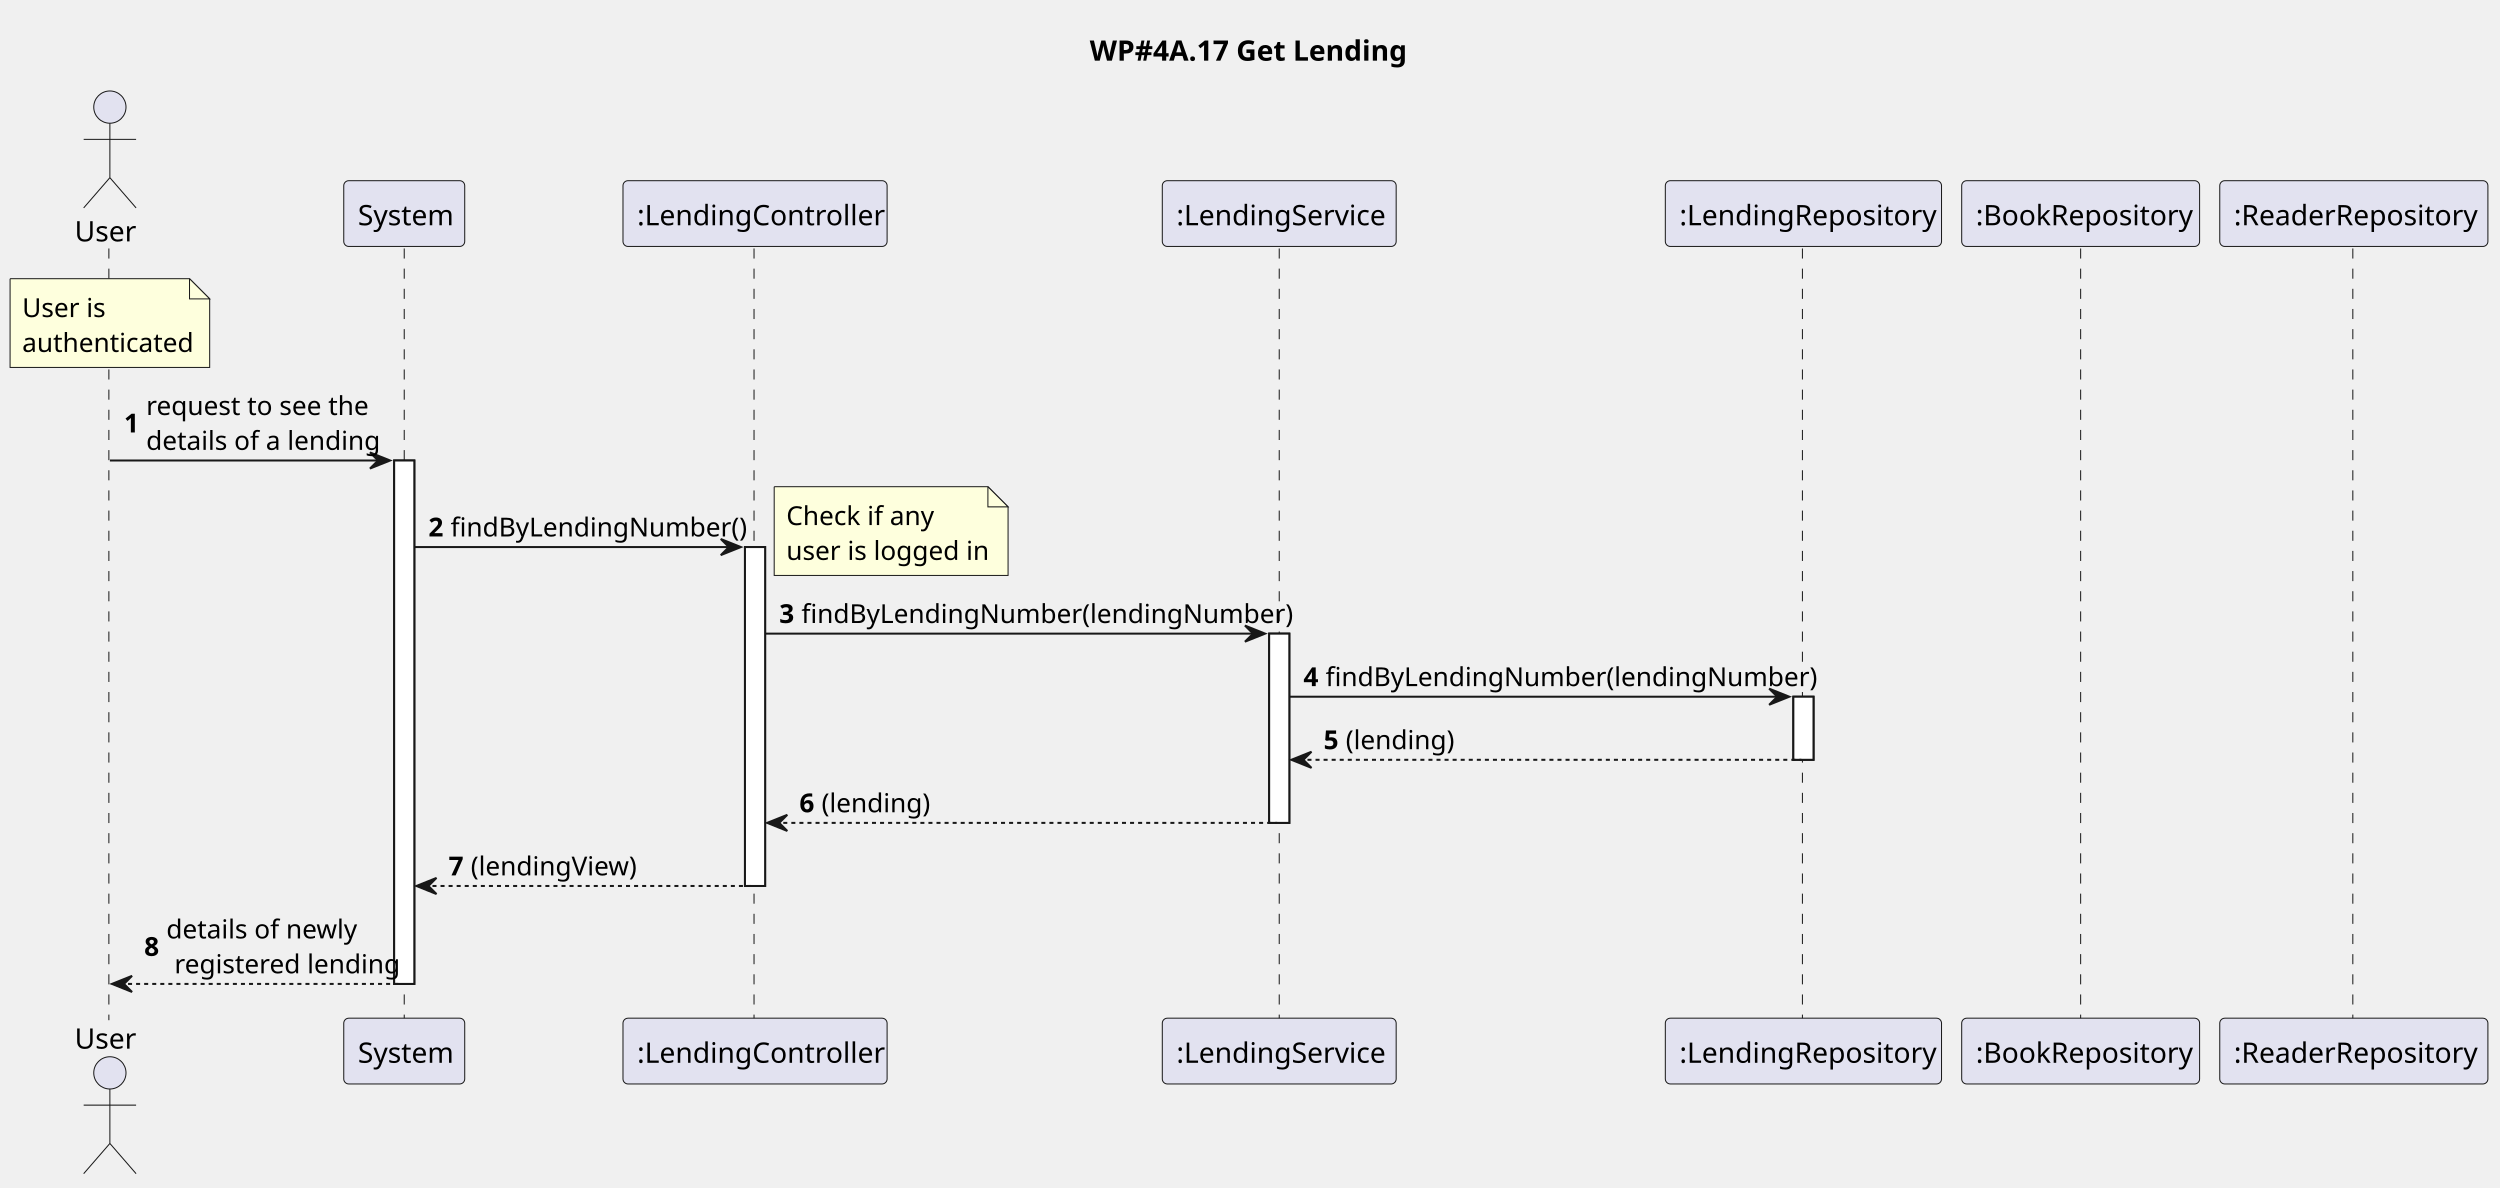
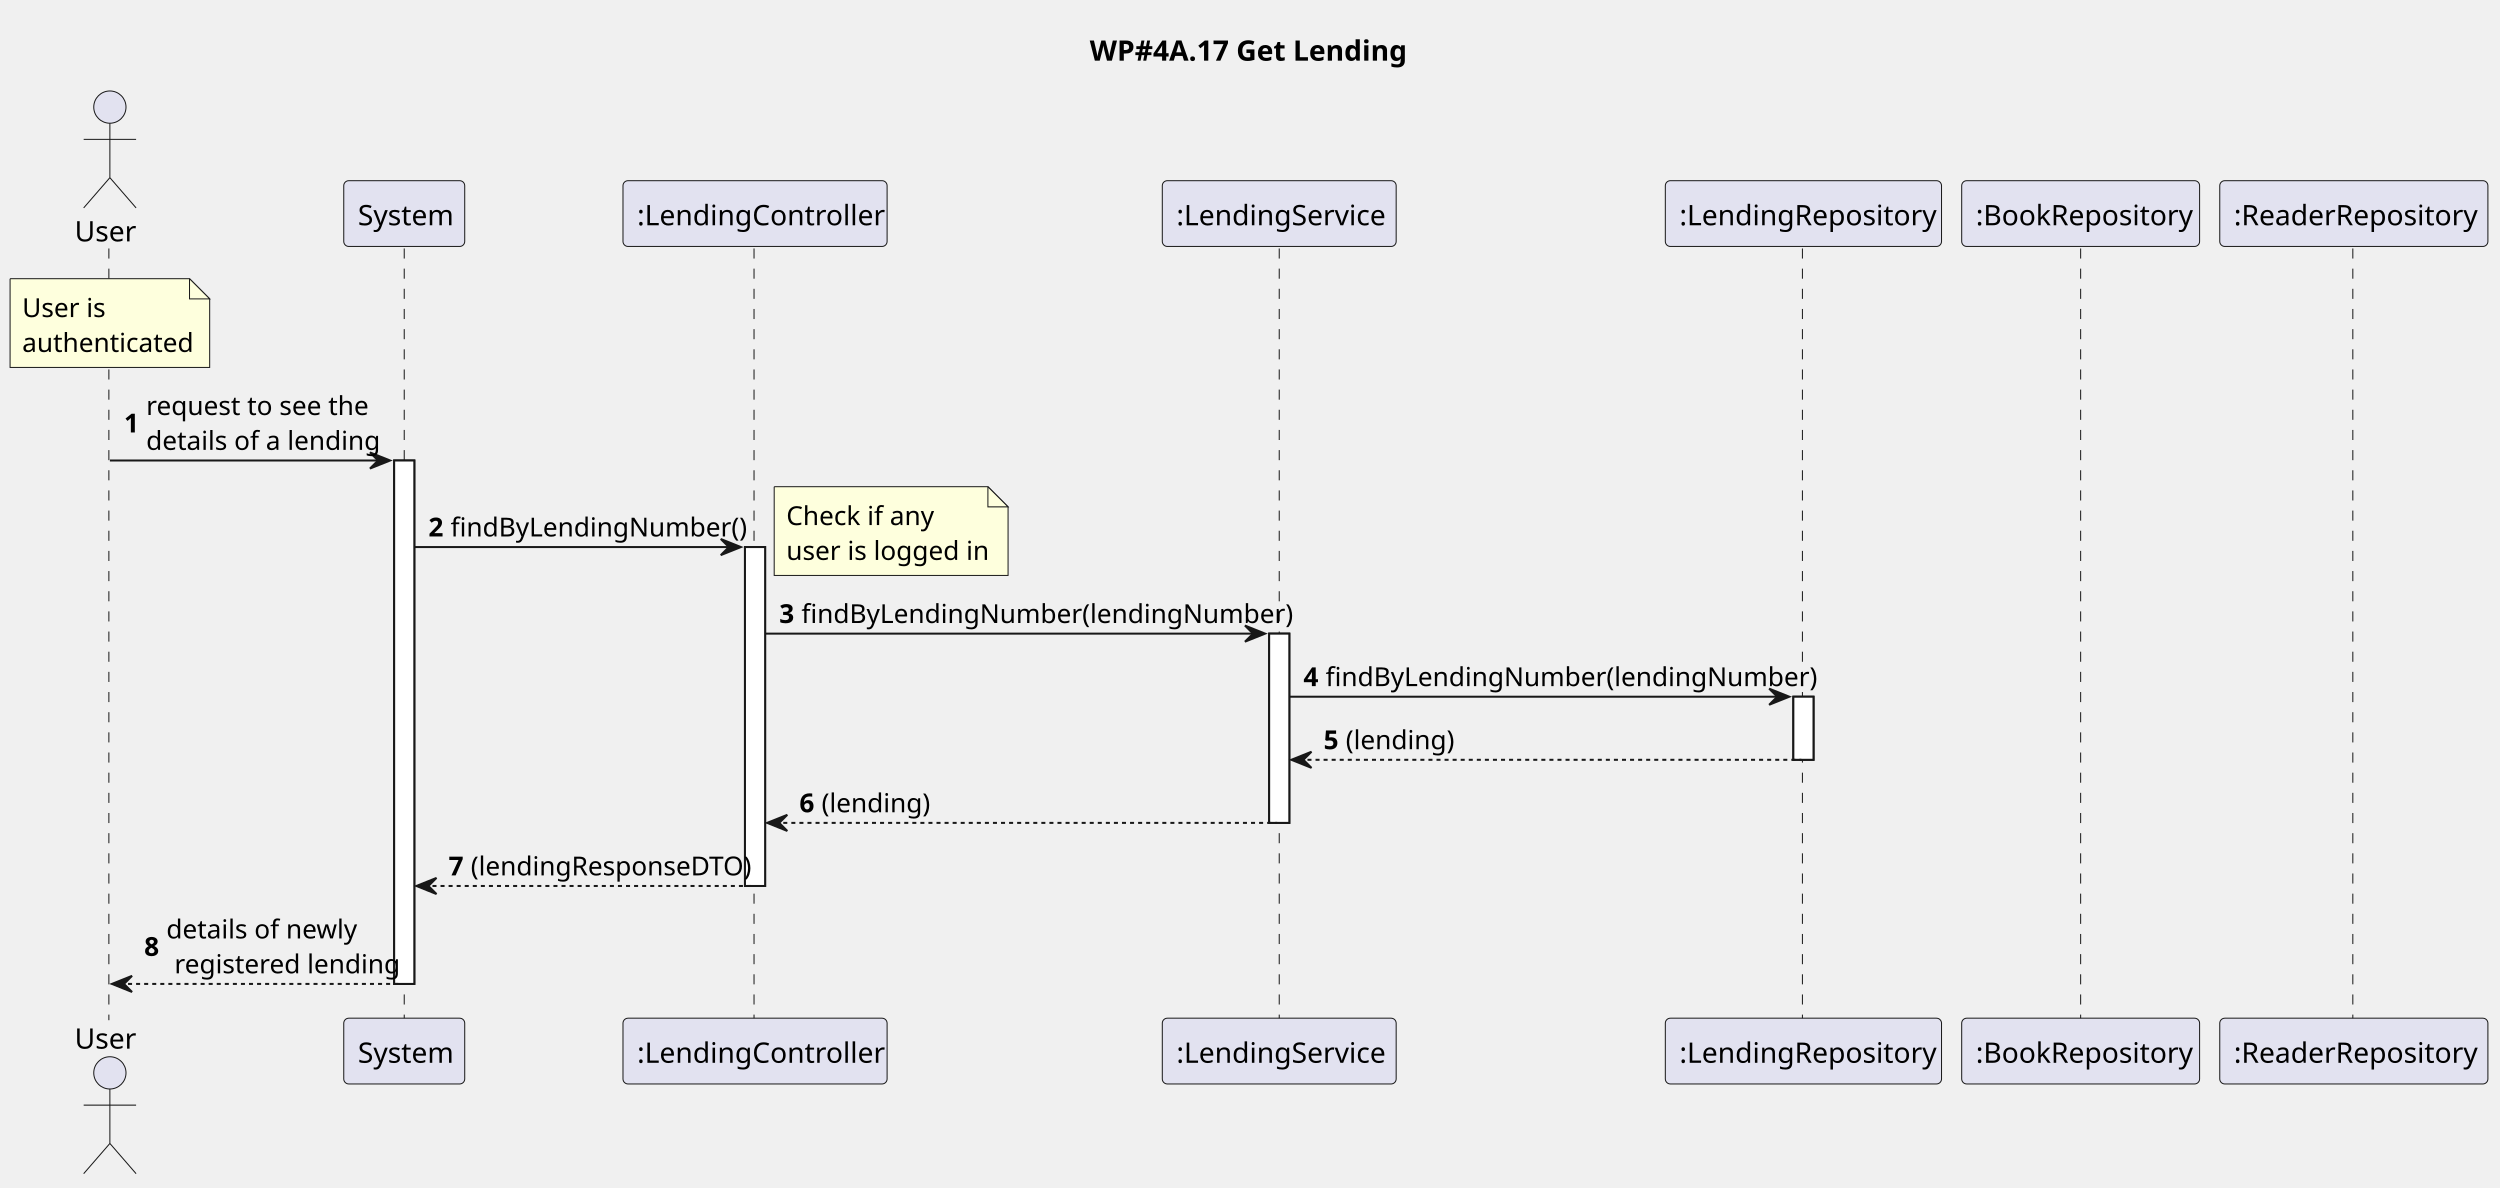
<svg xmlns="http://www.w3.org/2000/svg" contentStyleType="text/css" height="589px" preserveAspectRatio="none" style="width:1240px;height:589px;background:#FFFFFF;" version="1.1" viewBox="0 0 1240 589" width="1240px" zoomAndPan="magnify">
  <defs />
  <g>
    <text fill="#000000" font-family="sans-serif" font-size="14" font-weight="bold" lengthAdjust="spacing" textLength="157" x="540.5" y="30.107">WP#4A.17 Get Lending</text>
    <rect fill="#FFFFFF" height="259.619" style="stroke:#181818;stroke-width:1.0;" width="10" x="195.5" y="228.406" />
    <rect fill="#FFFFFF" height="168.101" style="stroke:#181818;stroke-width:1.0;" width="10" x="369.5" y="271.343" />
    <rect fill="#FFFFFF" height="93.873" style="stroke:#181818;stroke-width:1.0;" width="10" x="629.5" y="314.279" />
    <rect fill="#FFFFFF" height="31.291" style="stroke:#181818;stroke-width:1.0;" width="10" x="889.5" y="345.57" />
    <line style="stroke:#181818;stroke-width:0.5;stroke-dasharray:5.0,5.0;" x1="54" x2="54" y1="123.242" y2="506.025" />
    <line style="stroke:#181818;stroke-width:0.5;stroke-dasharray:5.0,5.0;" x1="200.5" x2="200.5" y1="123.242" y2="506.025" />
    <line style="stroke:#181818;stroke-width:0.5;stroke-dasharray:5.0,5.0;" x1="374" x2="374" y1="123.242" y2="506.025" />
    <line style="stroke:#181818;stroke-width:0.5;stroke-dasharray:5.0,5.0;" x1="634.5" x2="634.5" y1="123.242" y2="506.025" />
    <line style="stroke:#181818;stroke-width:0.5;stroke-dasharray:5.0,5.0;" x1="894" x2="894" y1="123.242" y2="506.025" />
    <line style="stroke:#181818;stroke-width:0.5;stroke-dasharray:5.0,5.0;" x1="1032" x2="1032" y1="123.242" y2="506.025" />
    <line style="stroke:#181818;stroke-width:0.5;stroke-dasharray:5.0,5.0;" x1="1167" x2="1167" y1="123.242" y2="506.025" />
    <text fill="#000000" font-family="sans-serif" font-size="14" lengthAdjust="spacing" textLength="29" x="37" y="119.728">User</text>
    <ellipse cx="54.5" cy="53.121" fill="#E2E2F0" rx="8" ry="8" style="stroke:#181818;stroke-width:0.5;" />
    <path d="M54.5,61.121 L54.5,88.121 M41.5,69.121 L67.5,69.121 M54.5,88.121 L41.5,103.121 M54.5,88.121 L67.5,103.121 " fill="none" style="stroke:#181818;stroke-width:0.5;" />
    <text fill="#000000" font-family="sans-serif" font-size="14" lengthAdjust="spacing" textLength="29" x="37" y="520.133">User</text>
    <ellipse cx="54.5" cy="532.146" fill="#E2E2F0" rx="8" ry="8" style="stroke:#181818;stroke-width:0.5;" />
    <path d="M54.5,540.146 L54.5,567.146 M41.5,548.146 L67.5,548.146 M54.5,567.146 L41.5,582.146 M54.5,567.146 L67.5,582.146 " fill="none" style="stroke:#181818;stroke-width:0.5;" />
    <rect fill="#E2E2F0" height="32.621" rx="2.5" ry="2.5" style="stroke:#181818;stroke-width:0.5;" width="60" x="170.5" y="89.621" />
    <text fill="#000000" font-family="sans-serif" font-size="14" lengthAdjust="spacing" textLength="46" x="177.5" y="111.728">System</text>
    <rect fill="#E2E2F0" height="32.621" rx="2.5" ry="2.5" style="stroke:#181818;stroke-width:0.5;" width="60" x="170.5" y="505.025" />
    <text fill="#000000" font-family="sans-serif" font-size="14" lengthAdjust="spacing" textLength="46" x="177.5" y="527.133">System</text>
    <rect fill="#E2E2F0" height="32.621" rx="2.5" ry="2.5" style="stroke:#181818;stroke-width:0.5;" width="131" x="309" y="89.621" />
    <text fill="#000000" font-family="sans-serif" font-size="14" lengthAdjust="spacing" textLength="117" x="316" y="111.728">:LendingController</text>
    <rect fill="#E2E2F0" height="32.621" rx="2.5" ry="2.5" style="stroke:#181818;stroke-width:0.5;" width="131" x="309" y="505.025" />
    <text fill="#000000" font-family="sans-serif" font-size="14" lengthAdjust="spacing" textLength="117" x="316" y="527.133">:LendingController</text>
    <rect fill="#E2E2F0" height="32.621" rx="2.5" ry="2.5" style="stroke:#181818;stroke-width:0.5;" width="116" x="576.5" y="89.621" />
    <text fill="#000000" font-family="sans-serif" font-size="14" lengthAdjust="spacing" textLength="102" x="583.5" y="111.728">:LendingService</text>
    <rect fill="#E2E2F0" height="32.621" rx="2.5" ry="2.5" style="stroke:#181818;stroke-width:0.5;" width="116" x="576.5" y="505.025" />
    <text fill="#000000" font-family="sans-serif" font-size="14" lengthAdjust="spacing" textLength="102" x="583.5" y="527.133">:LendingService</text>
    <rect fill="#E2E2F0" height="32.621" rx="2.5" ry="2.5" style="stroke:#181818;stroke-width:0.5;" width="137" x="826" y="89.621" />
    <text fill="#000000" font-family="sans-serif" font-size="14" lengthAdjust="spacing" textLength="123" x="833" y="111.728">:LendingRepository</text>
    <rect fill="#E2E2F0" height="32.621" rx="2.5" ry="2.5" style="stroke:#181818;stroke-width:0.5;" width="137" x="826" y="505.025" />
    <text fill="#000000" font-family="sans-serif" font-size="14" lengthAdjust="spacing" textLength="123" x="833" y="527.133">:LendingRepository</text>
    <rect fill="#E2E2F0" height="32.621" rx="2.5" ry="2.5" style="stroke:#181818;stroke-width:0.5;" width="118" x="973" y="89.621" />
    <text fill="#000000" font-family="sans-serif" font-size="14" lengthAdjust="spacing" textLength="104" x="980" y="111.728">:BookRepository</text>
    <rect fill="#E2E2F0" height="32.621" rx="2.5" ry="2.5" style="stroke:#181818;stroke-width:0.5;" width="118" x="973" y="505.025" />
    <text fill="#000000" font-family="sans-serif" font-size="14" lengthAdjust="spacing" textLength="104" x="980" y="527.133">:BookRepository</text>
    <rect fill="#E2E2F0" height="32.621" rx="2.5" ry="2.5" style="stroke:#181818;stroke-width:0.5;" width="133" x="1101" y="89.621" />
    <text fill="#000000" font-family="sans-serif" font-size="14" lengthAdjust="spacing" textLength="119" x="1108" y="111.728">:ReaderRepository</text>
    <rect fill="#E2E2F0" height="32.621" rx="2.5" ry="2.5" style="stroke:#181818;stroke-width:0.5;" width="133" x="1101" y="505.025" />
    <text fill="#000000" font-family="sans-serif" font-size="14" lengthAdjust="spacing" textLength="119" x="1108" y="527.133">:ReaderRepository</text>
    <rect fill="#FFFFFF" height="259.619" style="stroke:#181818;stroke-width:1.0;" width="10" x="195.5" y="228.406" />
    <rect fill="#FFFFFF" height="168.101" style="stroke:#181818;stroke-width:1.0;" width="10" x="369.5" y="271.343" />
    <rect fill="#FFFFFF" height="93.873" style="stroke:#181818;stroke-width:1.0;" width="10" x="629.5" y="314.279" />
    <rect fill="#FFFFFF" height="31.291" style="stroke:#181818;stroke-width:1.0;" width="10" x="889.5" y="345.57" />
    <path d="M5,138.242 L5,182.242 L104,182.242 L104,148.242 L94,138.242 L5,138.242 " fill="#FEFFDD" style="stroke:#181818;stroke-width:0.5;" />
    <path d="M94,138.242 L94,148.242 L104,148.242 L94,138.242 " fill="#FEFFDD" style="stroke:#181818;stroke-width:0.5;" />
    <text fill="#000000" font-family="sans-serif" font-size="13" lengthAdjust="spacing" textLength="41" x="11" y="157.27">User is</text>
    <text fill="#000000" font-family="sans-serif" font-size="13" lengthAdjust="spacing" textLength="78" x="11" y="174.561">authenticated</text>
    <polygon fill="#181818" points="183.5,224.406,193.5,228.406,183.5,232.406,187.5,228.406" style="stroke:#181818;stroke-width:1.0;" />
    <line style="stroke:#181818;stroke-width:1.0;" x1="54.5" x2="189.5" y1="228.406" y2="228.406" />
    <text fill="#000000" font-family="sans-serif" font-size="13" font-weight="bold" lengthAdjust="spacing" textLength="7" x="61.5" y="214.498">1</text>
    <text fill="#000000" font-family="sans-serif" font-size="13" lengthAdjust="spacing" textLength="105" x="72.5" y="205.852">request to see the</text>
    <text fill="#000000" font-family="sans-serif" font-size="13" lengthAdjust="spacing" textLength="108" x="72.5" y="223.144">details of a lending</text>
    <polygon fill="#181818" points="357.5,267.343,367.5,271.343,357.5,275.343,361.5,271.343" style="stroke:#181818;stroke-width:1.0;" />
    <line style="stroke:#181818;stroke-width:1.0;" x1="205.5" x2="363.5" y1="271.343" y2="271.343" />
    <text fill="#000000" font-family="sans-serif" font-size="13" font-weight="bold" lengthAdjust="spacing" textLength="7" x="212.5" y="266.08">2</text>
    <text fill="#000000" font-family="sans-serif" font-size="13" lengthAdjust="spacing" textLength="134" x="223.5" y="266.08">findByLendingNumber()</text>
    <path d="M384,241.406 L384,285.406 L500,285.406 L500,251.406 L490,241.406 L384,241.406 " fill="#FEFFDD" style="stroke:#181818;stroke-width:0.5;" />
    <path d="M490,241.406 L490,251.406 L500,251.406 L490,241.406 " fill="#FEFFDD" style="stroke:#181818;stroke-width:0.5;" />
    <text fill="#000000" font-family="sans-serif" font-size="13" lengthAdjust="spacing" textLength="72" x="390" y="260.435">Check if any</text>
    <text fill="#000000" font-family="sans-serif" font-size="13" lengthAdjust="spacing" textLength="95" x="390" y="277.726">user is logged in</text>
    <polygon fill="#181818" points="617.5,310.279,627.5,314.279,617.5,318.279,621.5,314.279" style="stroke:#181818;stroke-width:1.0;" />
    <line style="stroke:#181818;stroke-width:1.0;" x1="379.5" x2="623.5" y1="314.279" y2="314.279" />
    <text fill="#000000" font-family="sans-serif" font-size="13" font-weight="bold" lengthAdjust="spacing" textLength="7" x="386.5" y="309.017">3</text>
    <text fill="#000000" font-family="sans-serif" font-size="13" lengthAdjust="spacing" textLength="220" x="397.5" y="309.017">findByLendingNumber(lendingNumber)</text>
    <polygon fill="#181818" points="877.5,341.57,887.5,345.57,877.5,349.57,881.5,345.57" style="stroke:#181818;stroke-width:1.0;" />
    <line style="stroke:#181818;stroke-width:1.0;" x1="639.5" x2="883.5" y1="345.57" y2="345.57" />
    <text fill="#000000" font-family="sans-serif" font-size="13" font-weight="bold" lengthAdjust="spacing" textLength="7" x="646.5" y="340.308">4</text>
    <text fill="#000000" font-family="sans-serif" font-size="13" lengthAdjust="spacing" textLength="220" x="657.5" y="340.308">findByLendingNumber(lendingNumber)</text>
    <polygon fill="#181818" points="650.5,372.861,640.5,376.861,650.5,380.861,646.5,376.861" style="stroke:#181818;stroke-width:1.0;" />
    <line style="stroke:#181818;stroke-width:1.0;stroke-dasharray:2.0,2.0;" x1="644.5" x2="893.5" y1="376.861" y2="376.861" />
    <text fill="#000000" font-family="sans-serif" font-size="13" font-weight="bold" lengthAdjust="spacing" textLength="7" x="656.5" y="371.599">5</text>
    <text fill="#000000" font-family="sans-serif" font-size="13" lengthAdjust="spacing" textLength="49" x="667.5" y="371.599">(lending)</text>
    <polygon fill="#181818" points="390.5,404.152,380.5,408.152,390.5,412.152,386.5,408.152" style="stroke:#181818;stroke-width:1.0;" />
    <line style="stroke:#181818;stroke-width:1.0;stroke-dasharray:2.0,2.0;" x1="384.5" x2="633.5" y1="408.152" y2="408.152" />
    <text fill="#000000" font-family="sans-serif" font-size="13" font-weight="bold" lengthAdjust="spacing" textLength="7" x="396.5" y="402.89">6</text>
    <text fill="#000000" font-family="sans-serif" font-size="13" lengthAdjust="spacing" textLength="49" x="407.5" y="402.89">(lending)</text>
    <polygon fill="#181818" points="216.5,435.443,206.5,439.443,216.5,443.443,212.5,439.443" style="stroke:#181818;stroke-width:1.0;" />
    <line style="stroke:#181818;stroke-width:1.0;stroke-dasharray:2.0,2.0;" x1="210.5" x2="373.5" y1="439.443" y2="439.443" />
    <text fill="#000000" font-family="sans-serif" font-size="13" font-weight="bold" lengthAdjust="spacing" textLength="7" x="222.5" y="434.181">7</text>
-     <text fill="#000000" font-family="sans-serif" font-size="13" lengthAdjust="spacing" textLength="77" x="233.5" y="434.181">(lendingView)</text>
+     <text fill="#000000" font-family="sans-serif" font-size="13" lengthAdjust="spacing" textLength="77" x="233.5" y="434.181">(lendingResponseDTO)</text>
    <polygon fill="#181818" points="65.5,484.025,55.5,488.025,65.5,492.025,61.5,488.025" style="stroke:#181818;stroke-width:1.0;" />
    <line style="stroke:#181818;stroke-width:1.0;stroke-dasharray:2.0,2.0;" x1="59.5" x2="199.5" y1="488.025" y2="488.025" />
    <text fill="#000000" font-family="sans-serif" font-size="13" font-weight="bold" lengthAdjust="spacing" textLength="7" x="71.5" y="474.117">8</text>
    <text fill="#000000" font-family="sans-serif" font-size="13" lengthAdjust="spacing" textLength="89" x="82.5" y="465.472">details of newly</text>
    <text fill="#000000" font-family="sans-serif" font-size="13" lengthAdjust="spacing" textLength="102" x="86.5" y="482.763">registered lending</text>
  </g>
</svg>
